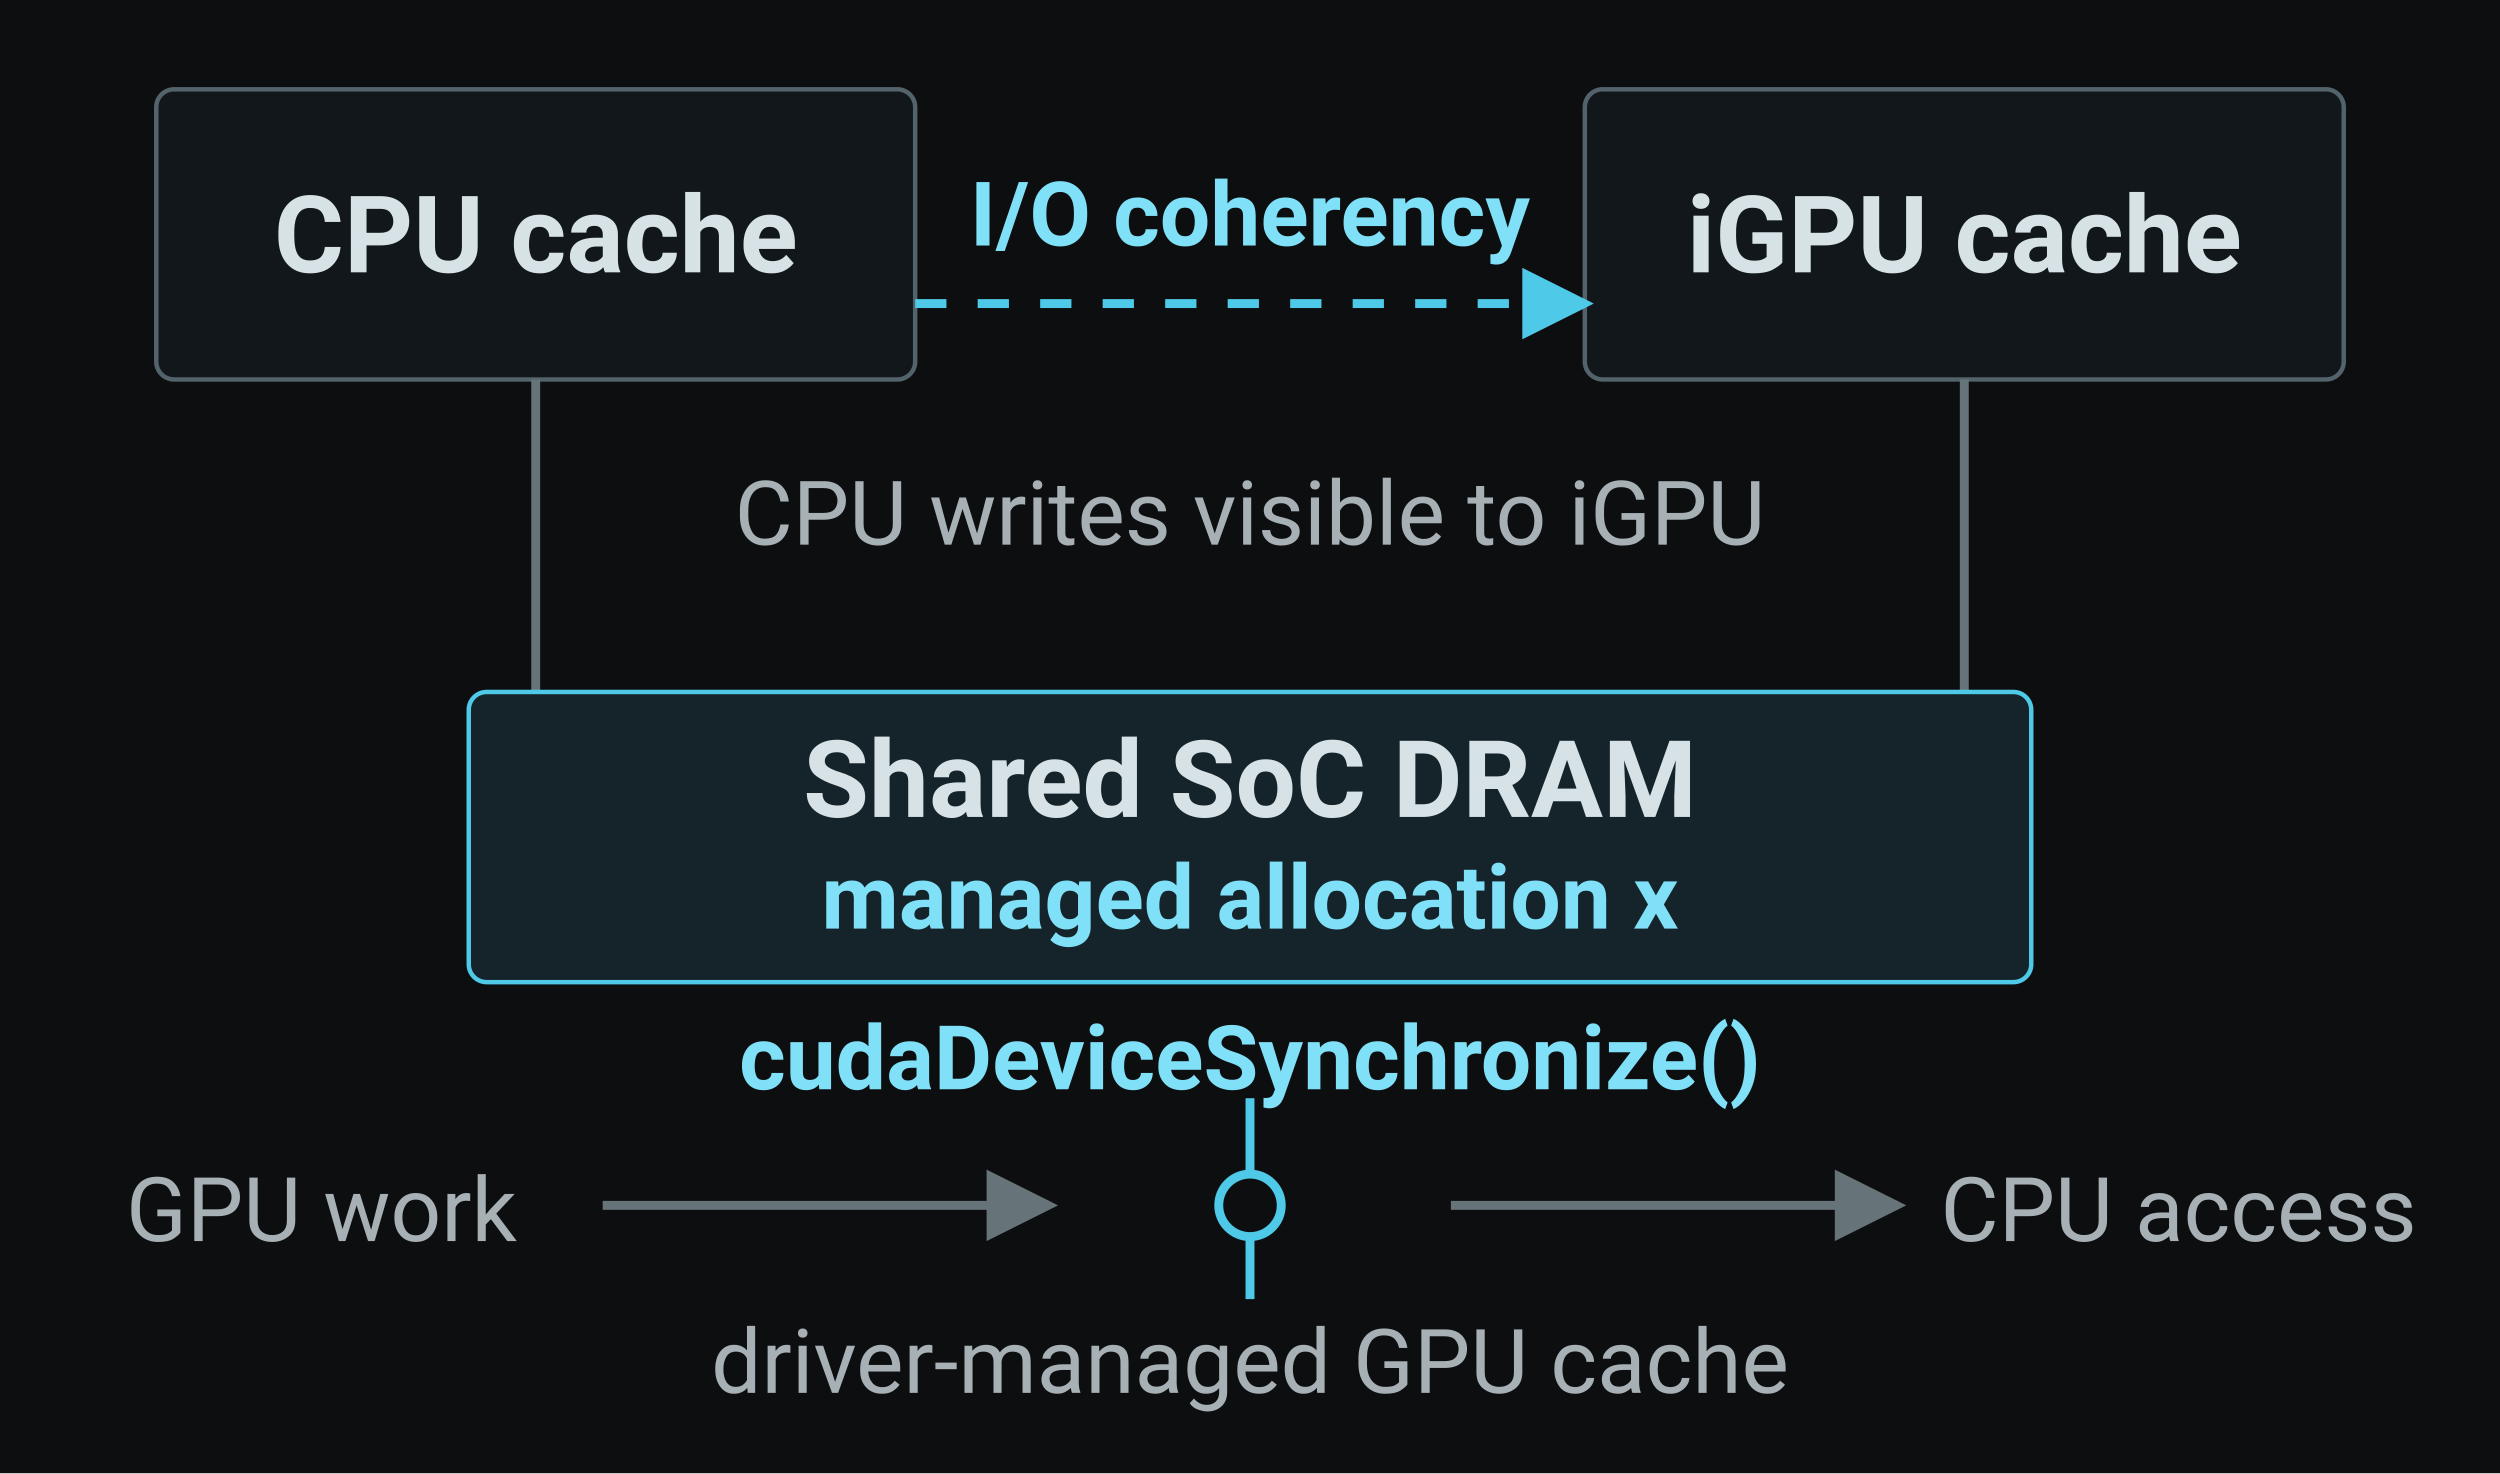
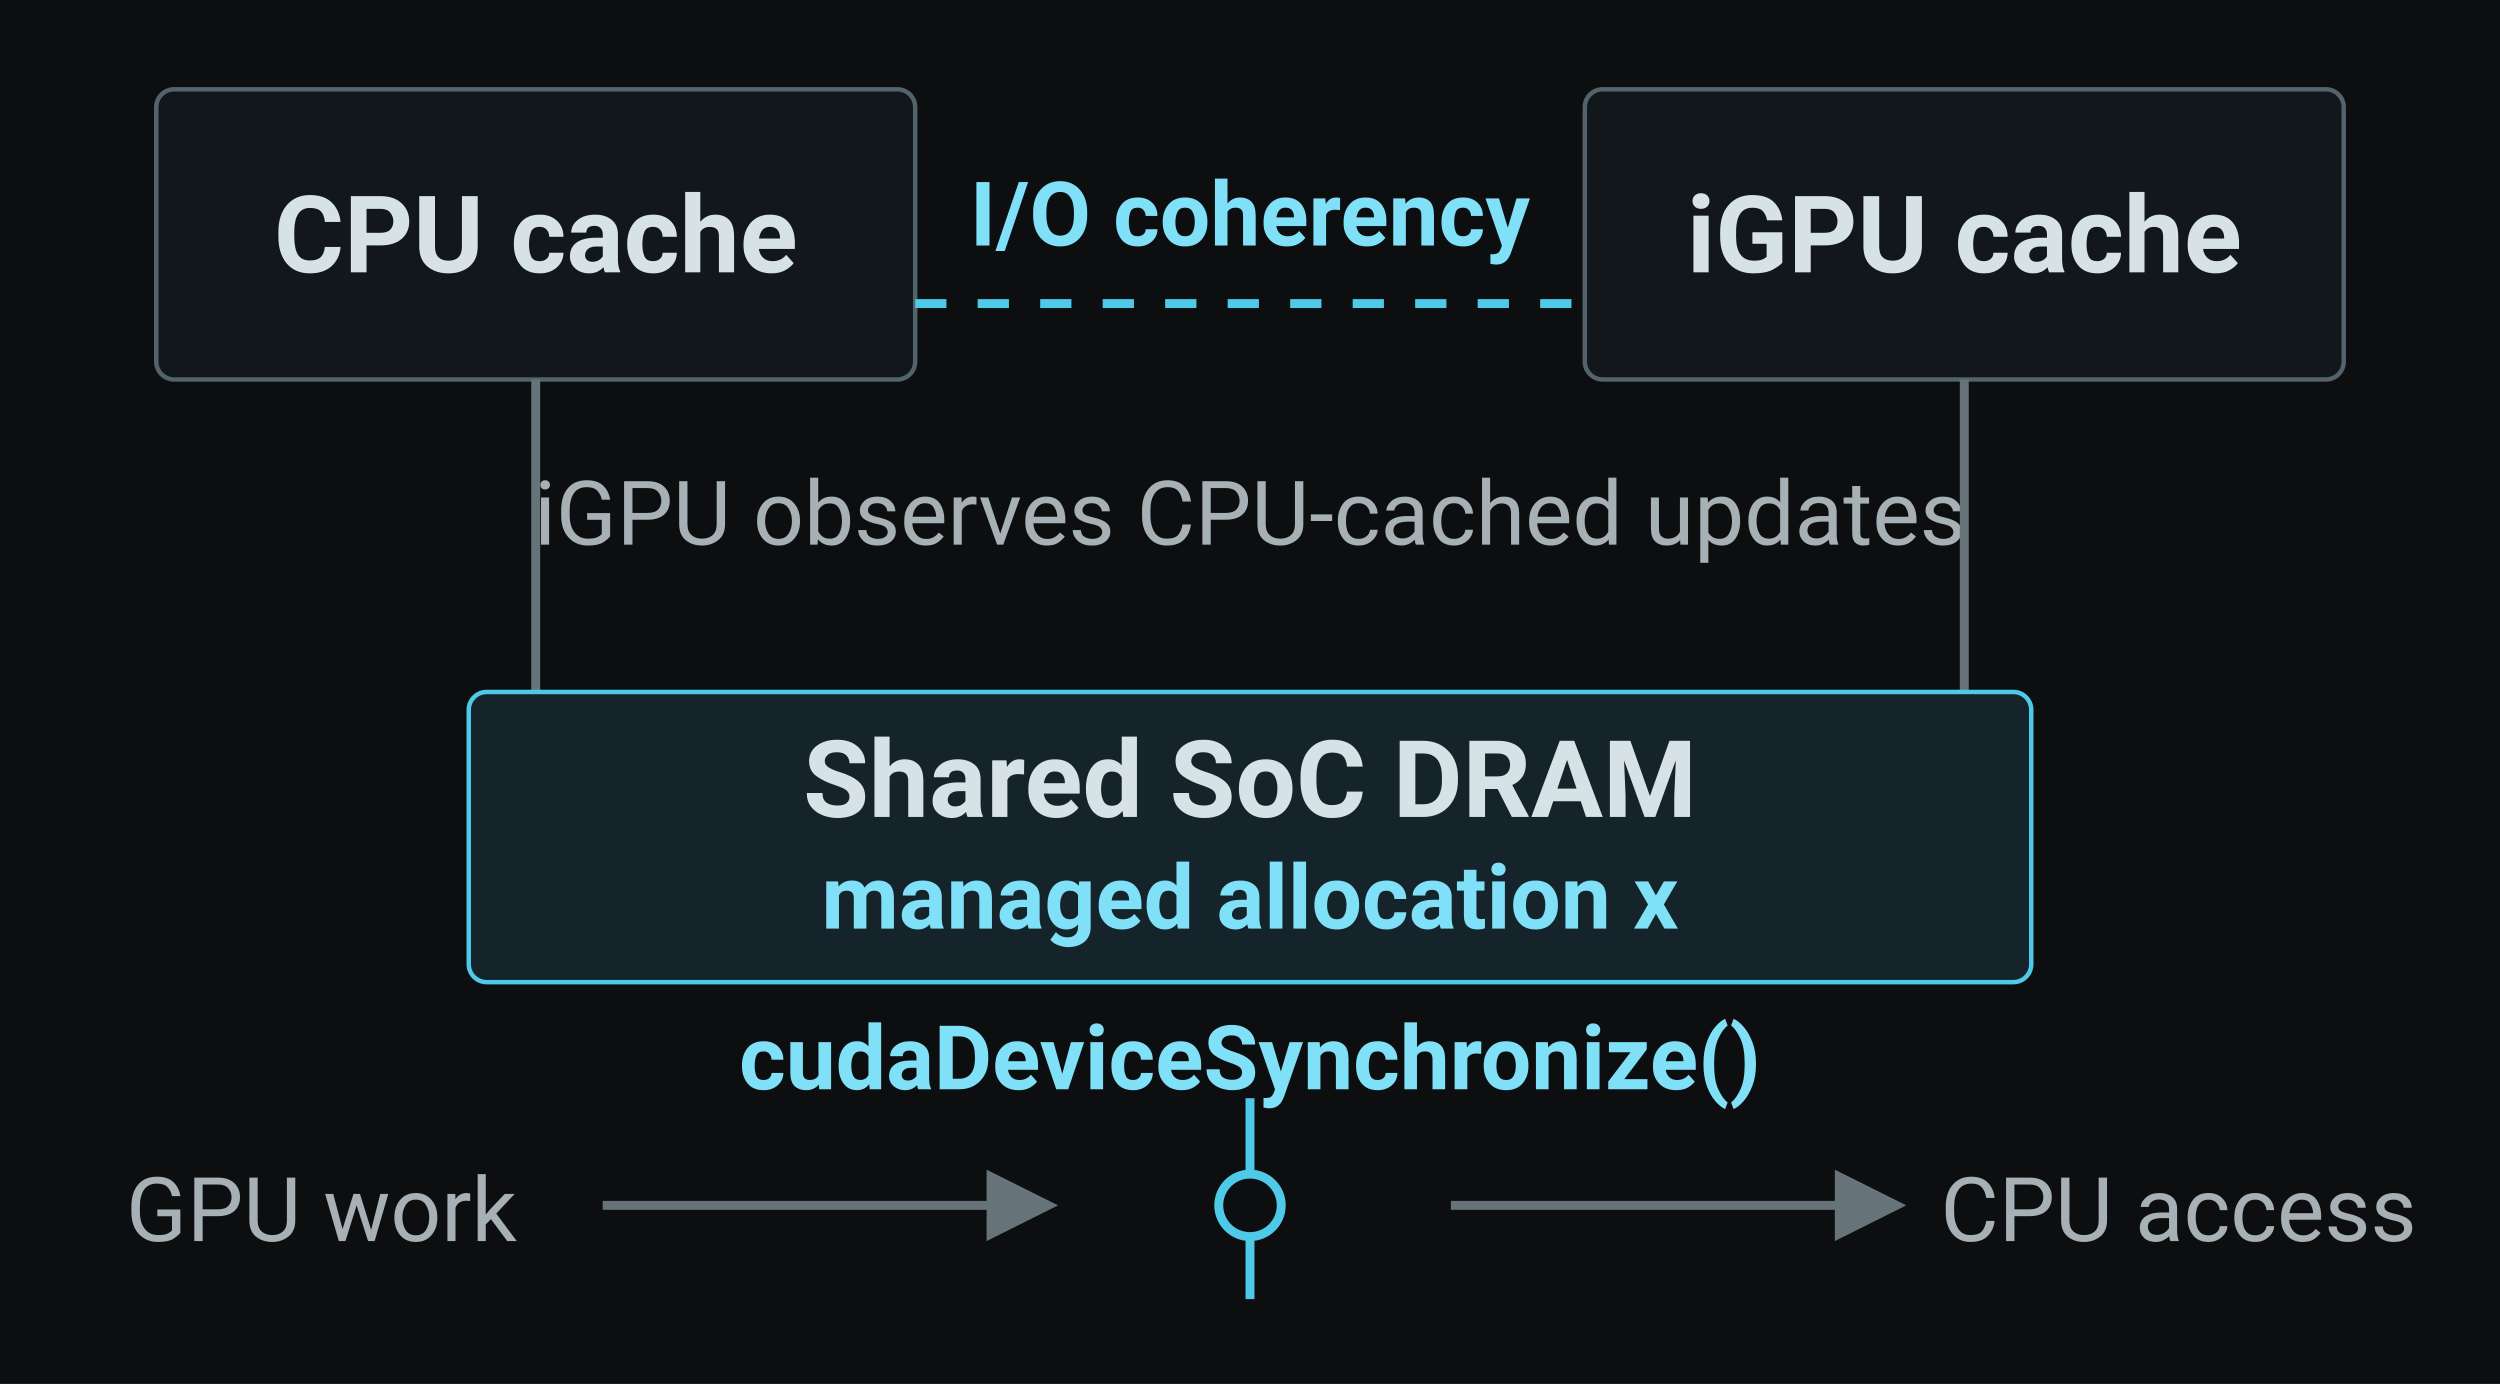
- <svg xmlns="http://www.w3.org/2000/svg" width="560" height="330" viewBox="0 0 560 330" role="img">
+ <svg xmlns="http://www.w3.org/2000/svg" width="560" height="310" viewBox="0 0 560 310" role="img">
  <style>
    text { font-family: 'Roboto', 'Noto Sans KR', -apple-system, BlinkMacSystemFont, sans-serif; }
    .actor { fill: #d7e2e6; font-size: 24px; font-weight: 700; }
    .relation { fill: #7fe0f7; font-size: 20px; font-weight: 700; }
    .note { fill: #a6b0b5; font-size: 20px; }
  </style>
  <defs>
-     <marker id="cyan-arrow" markerWidth="8" markerHeight="8" refX="7" refY="4" orient="auto">
-       <path d="M0,0 L8,4 L0,8 Z" fill="#4fc9e8" />
-     </marker>
    <marker id="steel-arrow" markerWidth="8" markerHeight="8" refX="7" refY="4" orient="auto">
      <path d="M0,0 L8,4 L0,8 Z" fill="#66747a" />
    </marker>
  </defs>
-   <rect width="560" height="330" fill="#0d0e10" />
+   <rect width="560" height="310" fill="#0d0e10" />
  <rect x="35" y="20" width="170" height="65" rx="4" fill="#11171a" stroke="#52636b" />
  <text x="120" y="61" text-anchor="middle" class="actor">CPU cache</text>
  <rect x="355" y="20" width="170" height="65" rx="4" fill="#11171a" stroke="#52636b" />
  <text x="440" y="61" text-anchor="middle" class="actor">iGPU cache</text>
-   <line x1="205" y1="68" x2="355" y2="68" stroke="#4fc9e8" stroke-width="2" stroke-dasharray="7 7" marker-end="url(#cyan-arrow)" />
+   <line x1="205" y1="68" x2="355" y2="68" stroke="#4fc9e8" stroke-width="2" stroke-dasharray="7 7" />
  <rect x="216" y="35" width="128" height="25" fill="#0d0e10" />
  <text x="280" y="55" text-anchor="middle" class="relation">I/O coherency</text>
-   <text x="280" y="122" text-anchor="middle" class="note">CPU writes visible to iGPU</text>
+   <text x="280" y="122" text-anchor="middle" class="note">iGPU observes CPU-cached updates</text>
  <path d="M120 85 V155" fill="none" stroke="#66747a" stroke-width="2" />
  <path d="M440 85 V155" fill="none" stroke="#66747a" stroke-width="2" />
  <rect x="105" y="155" width="350" height="65" rx="4" fill="#15242a" stroke="#4fc9e8" />
  <text x="280" y="183" text-anchor="middle" class="actor">Shared SoC DRAM</text>
  <text x="280" y="208" text-anchor="middle" class="relation">managed allocation x</text>
  <text x="72" y="278" text-anchor="middle" class="note">GPU work</text>
  <line x1="135" y1="270" x2="235" y2="270" stroke="#66747a" stroke-width="2" marker-end="url(#steel-arrow)" />
  <line x1="325" y1="270" x2="425" y2="270" stroke="#66747a" stroke-width="2" marker-end="url(#steel-arrow)" />
  <text x="488" y="278" text-anchor="middle" class="note">CPU access</text>
  <line x1="280" y1="246" x2="280" y2="291" stroke="#4fc9e8" stroke-width="2" />
  <circle cx="280" cy="270" r="7" fill="#0d0e10" stroke="#4fc9e8" stroke-width="2" />
  <text x="280" y="244" text-anchor="middle" class="relation">cudaDeviceSynchronize()</text>
-   <text x="280" y="312" text-anchor="middle" class="note">driver-managed GPU cache</text>
</svg>
